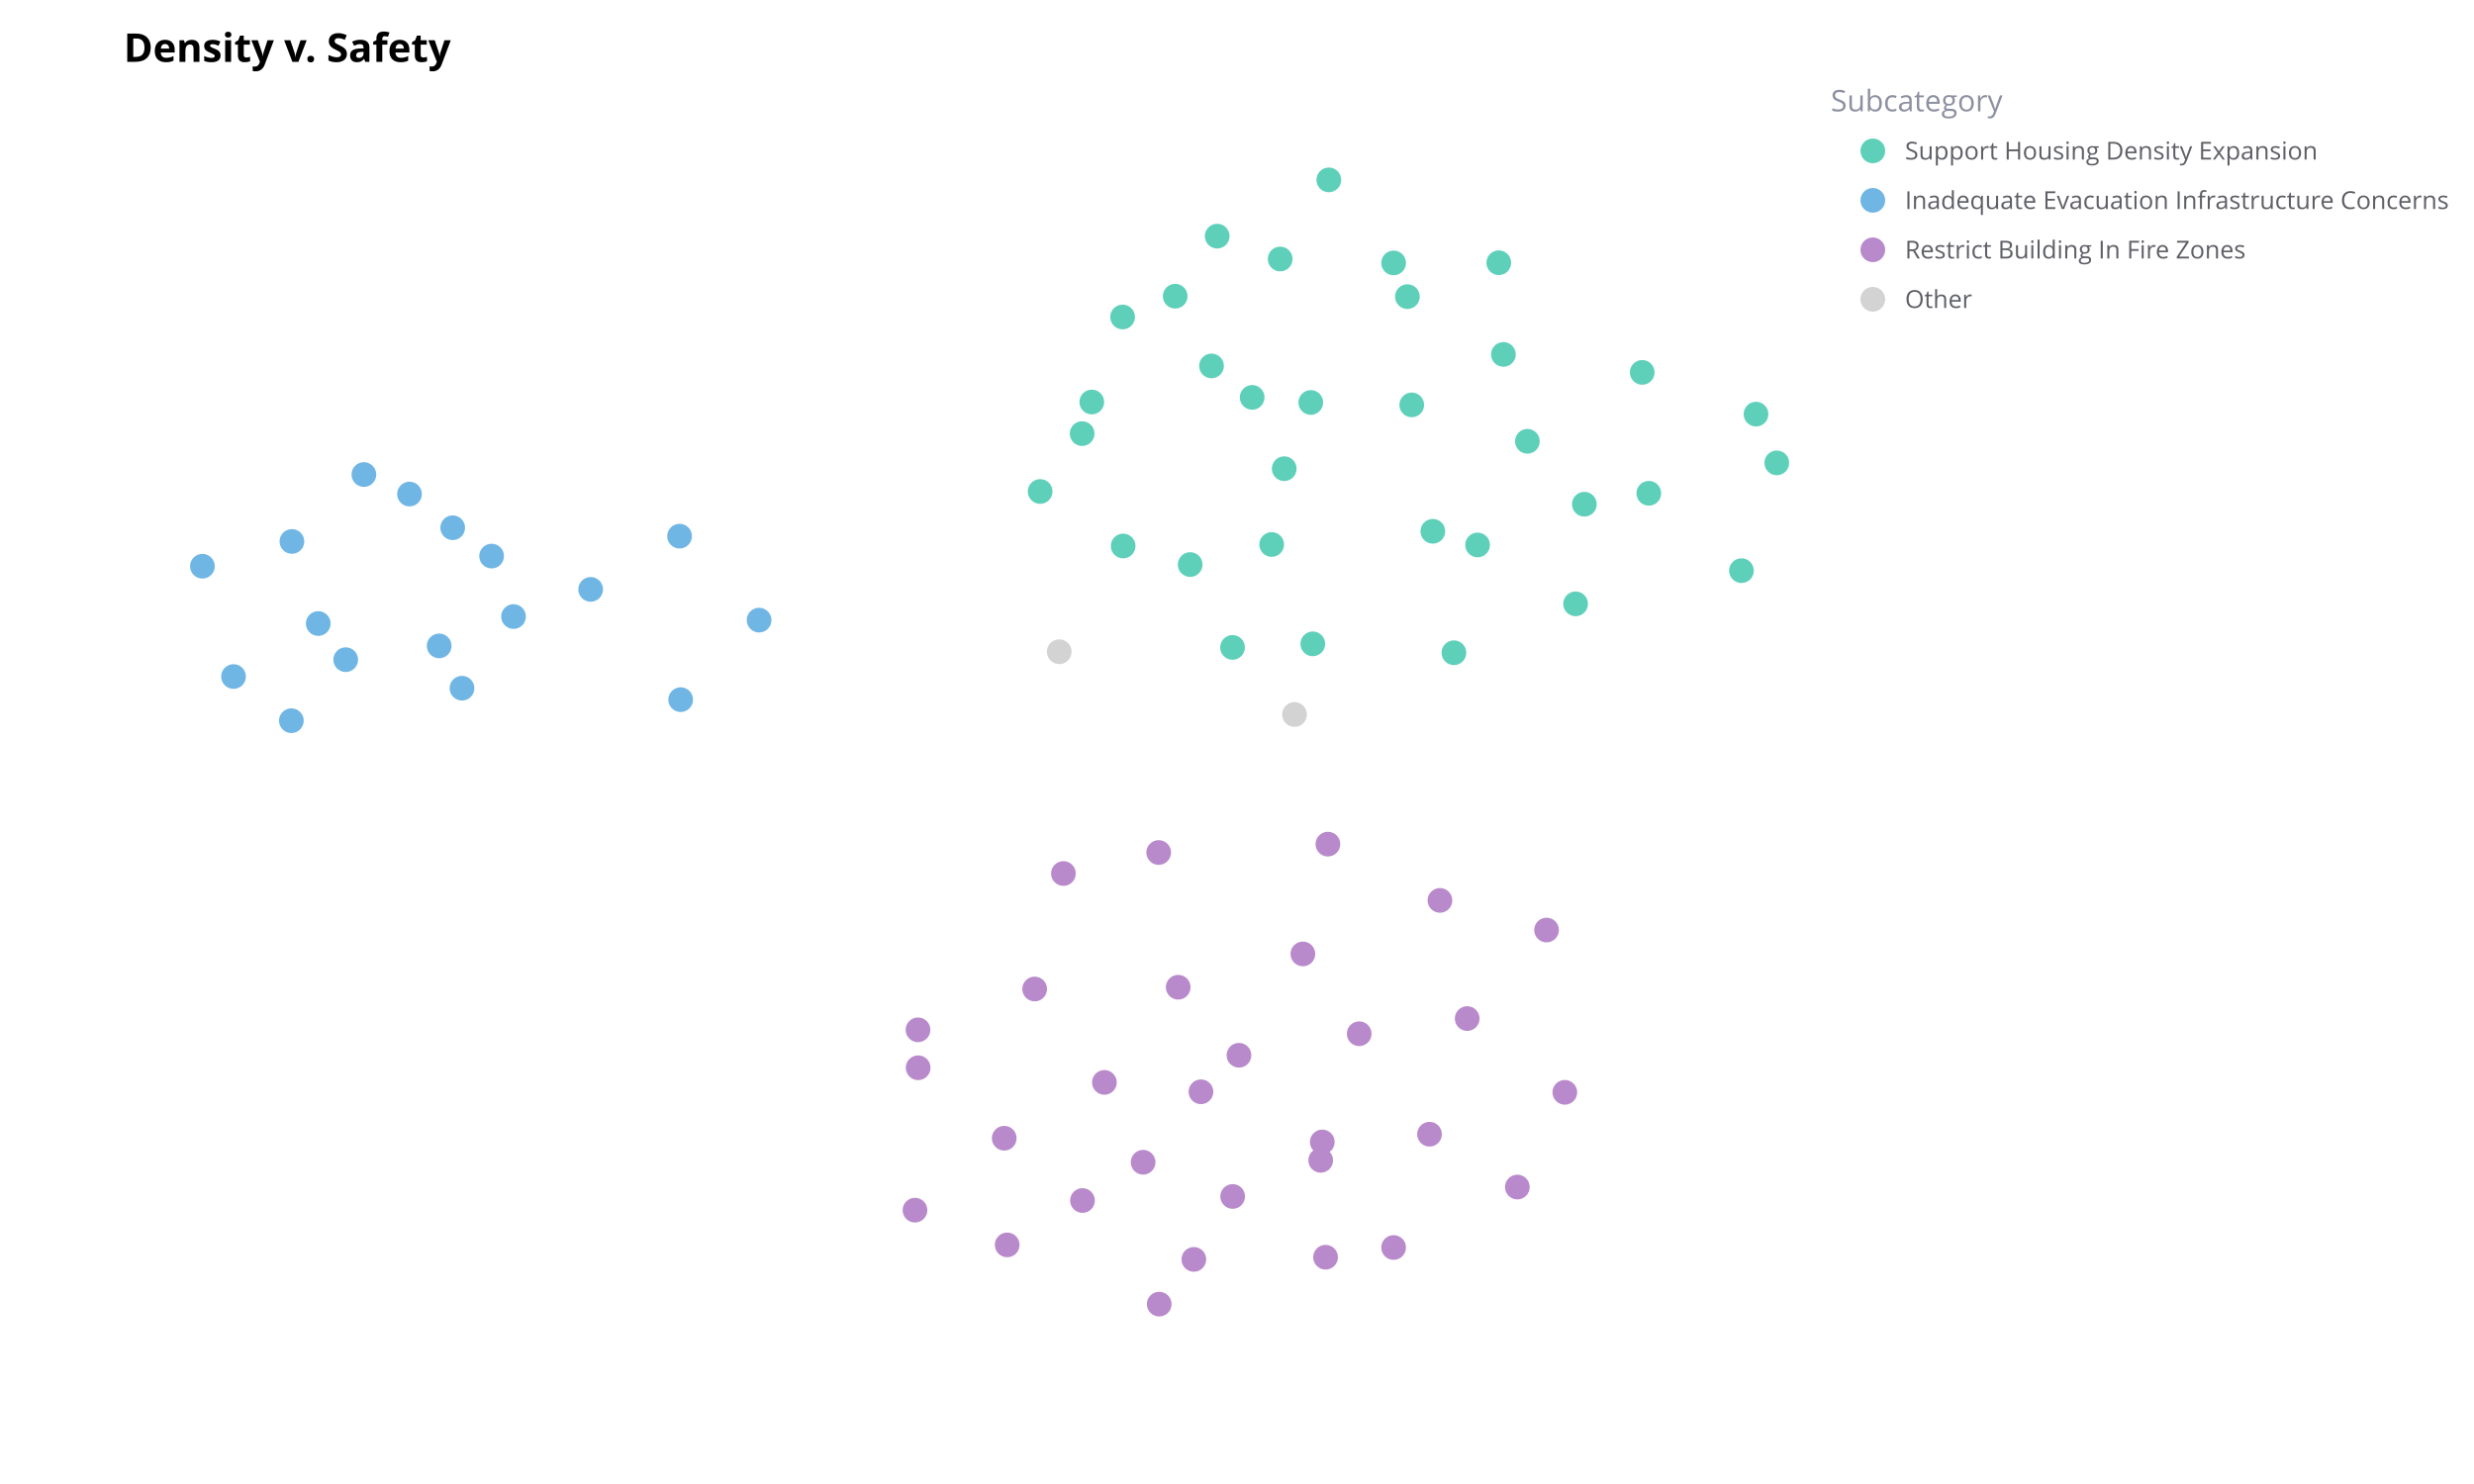
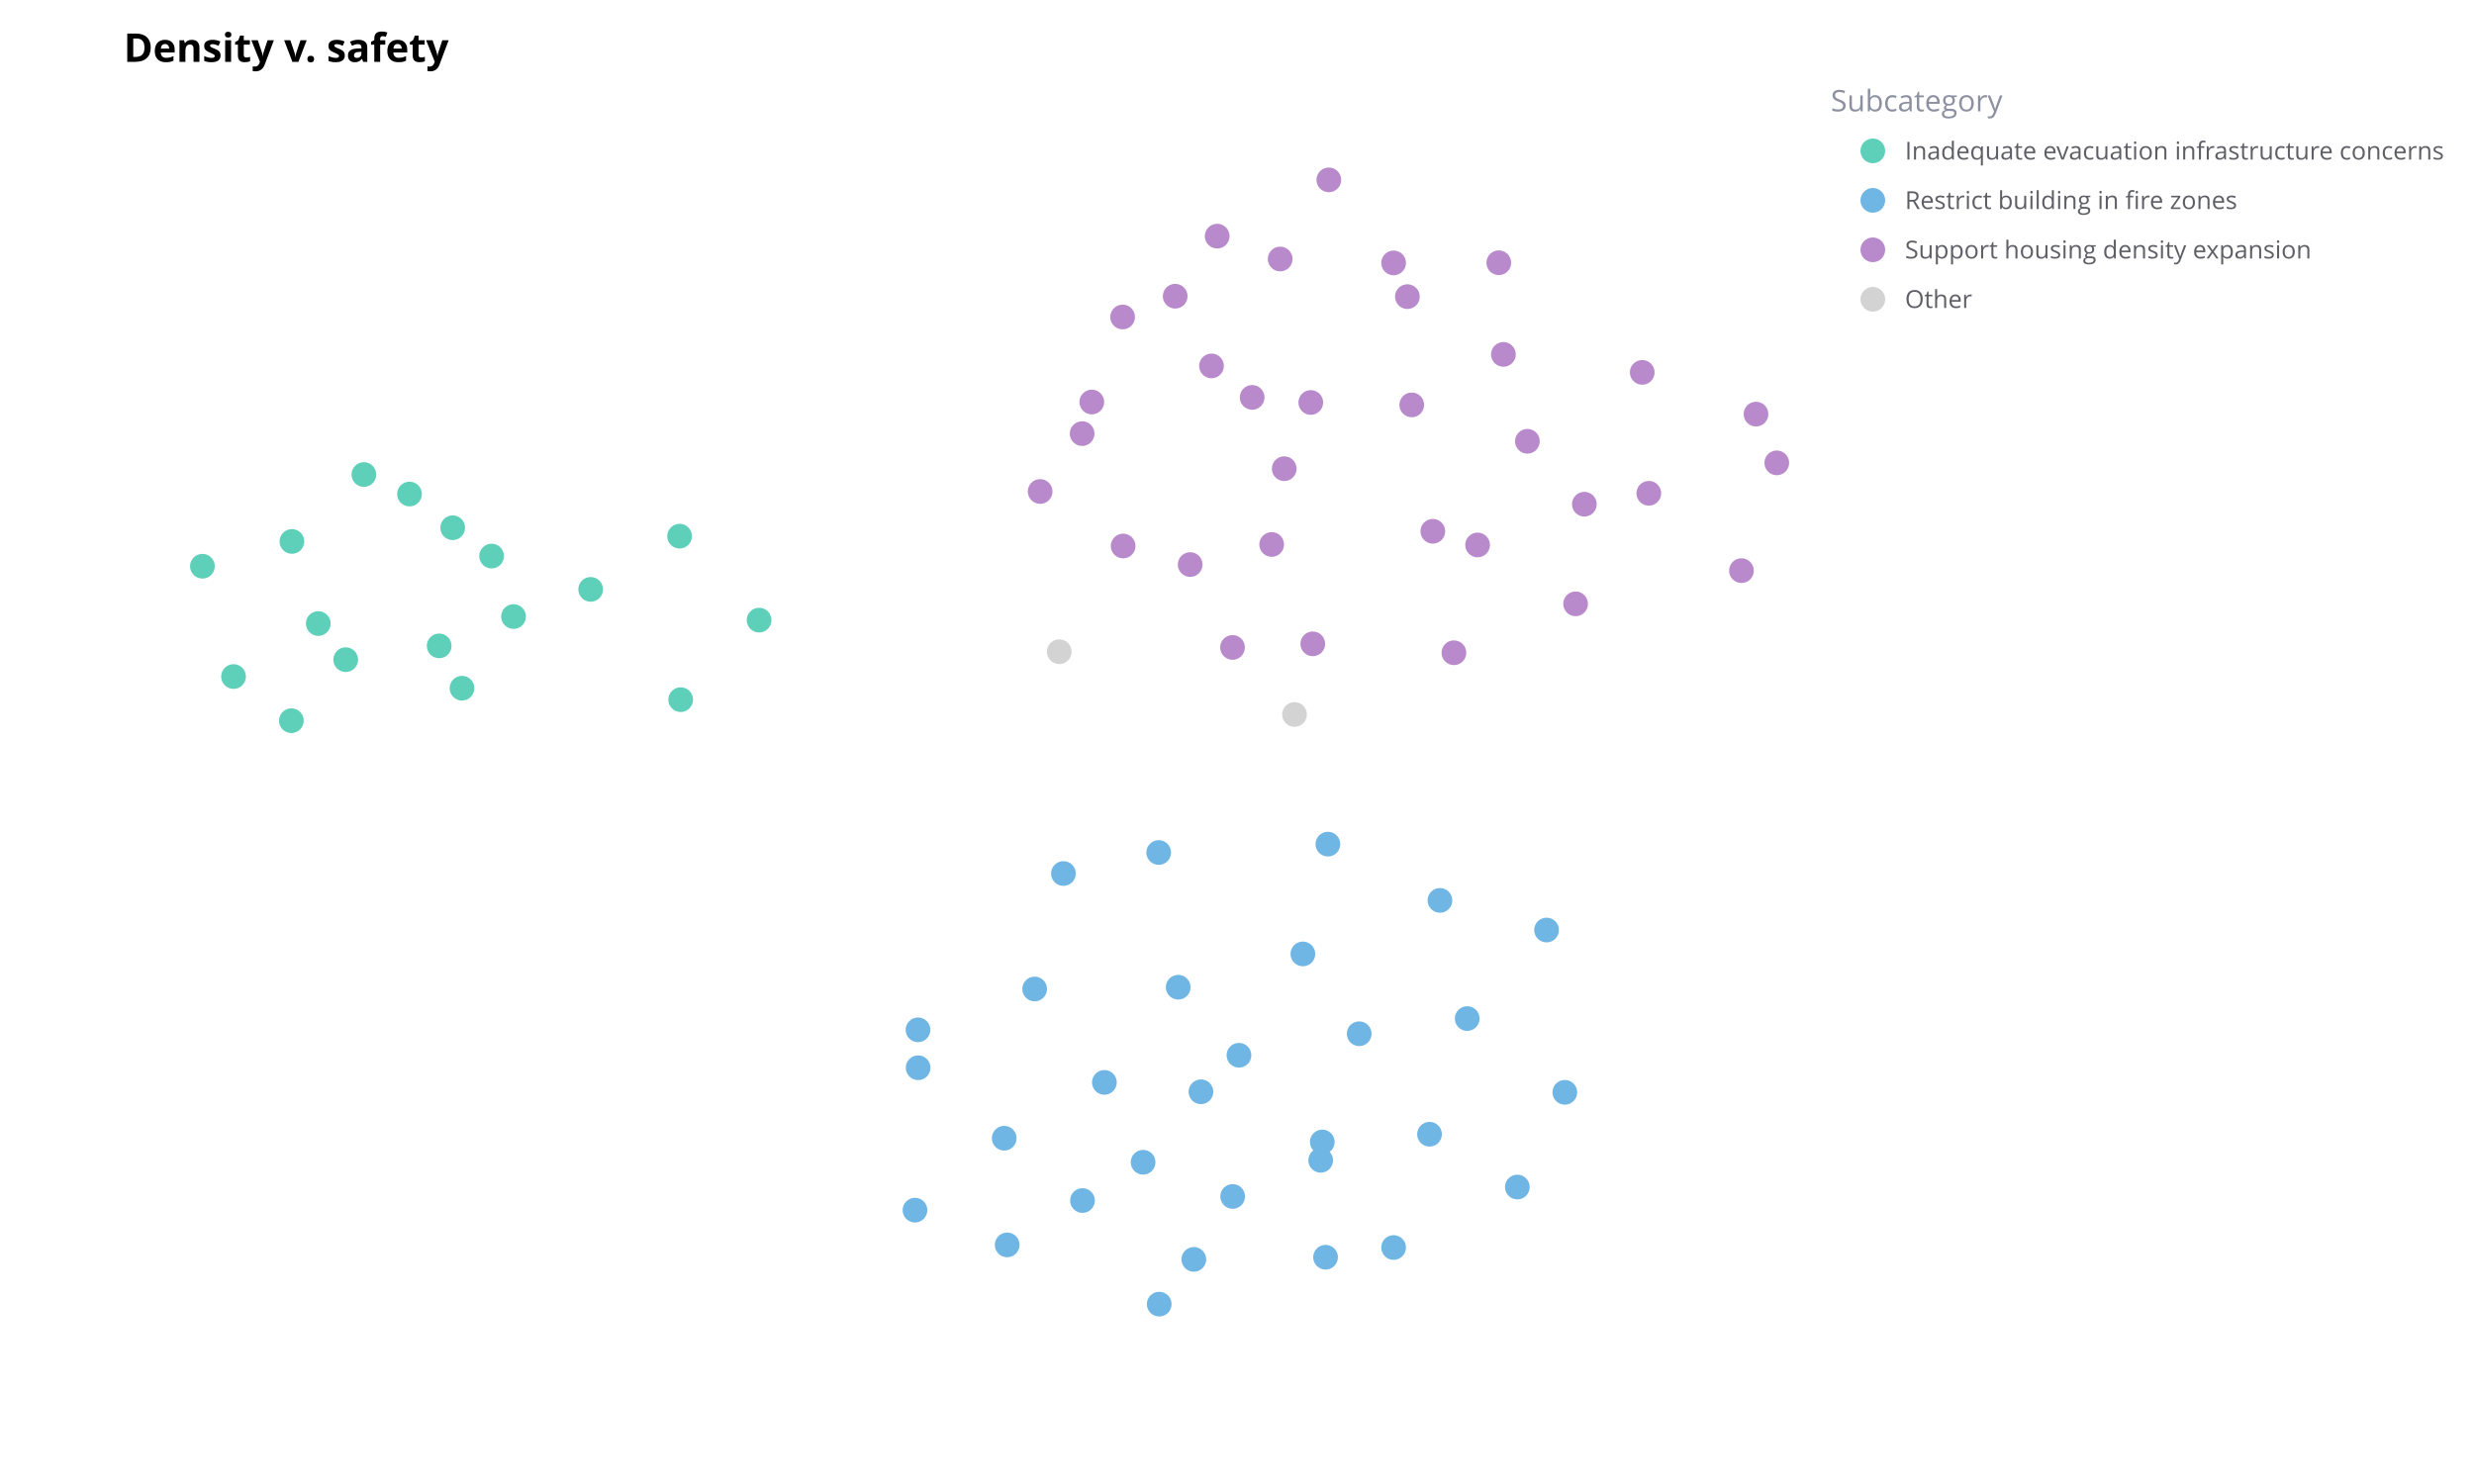
<svg xmlns="http://www.w3.org/2000/svg" width="1000" height="600" viewBox="0 0 1000 600" preserveAspectRatio="xMidYMid meet">
  <rect width="1000" height="600" fill="white" />
-   <text x="50" y="25.0" text-anchor="start" font-family="Open Sans" font-size="16" font-weight="bold">Density v. Safety</text>
-   <circle class="datapoint" data-cid="1721" cx="147.086" cy="191.861" r="5" fill="#70b6e5" fill-opacity="1.0" stroke="none" stroke-width="0.5" style="mix-blend-mode: darken;" />
-   <circle class="datapoint" data-cid="1674" cx="489.697" cy="147.95" r="5" fill="#5ed0b9" fill-opacity="1.0" stroke="none" stroke-width="0.5" style="mix-blend-mode: darken;" />
-   <circle class="datapoint" data-cid="1658" cx="709.784" cy="167.438" r="5" fill="#5ed0b9" fill-opacity="1.0" stroke="none" stroke-width="0.5" style="mix-blend-mode: darken;" />
-   <circle class="datapoint" data-cid="1661" cx="482.553" cy="509.185" r="5" fill="#b98acb" fill-opacity="1.0" stroke="none" stroke-width="0.5" style="mix-blend-mode: darken;" />
-   <circle class="datapoint" data-cid="1657" cx="625.123" cy="376.021" r="5" fill="#b98acb" fill-opacity="1.0" stroke="none" stroke-width="0.5" style="mix-blend-mode: darken;" />
-   <circle class="datapoint" data-cid="1659" cx="529.822" cy="162.726" r="5" fill="#5ed0b9" fill-opacity="1.0" stroke="none" stroke-width="0.5" style="mix-blend-mode: darken;" />
-   <circle class="datapoint" data-cid="1651" cx="535.797" cy="508.311" r="5" fill="#b98acb" fill-opacity="1.0" stroke="none" stroke-width="0.5" style="mix-blend-mode: darken;" />
-   <circle class="datapoint" data-cid="1662" cx="534.472" cy="461.716" r="5" fill="#b98acb" fill-opacity="1.0" stroke="none" stroke-width="0.5" style="mix-blend-mode: darken;" />
-   <circle class="datapoint" data-cid="1656" cx="582.031" cy="364.042" r="5" fill="#b98acb" fill-opacity="1.0" stroke="none" stroke-width="0.5" style="mix-blend-mode: darken;" />
-   <circle class="datapoint" data-cid="1610" cx="186.74" cy="278.249" r="5" fill="#70b6e5" fill-opacity="1.0" stroke="none" stroke-width="0.5" style="mix-blend-mode: darken;" />
-   <circle class="datapoint" data-cid="1619" cx="563.309" cy="106.3" r="5" fill="#5ed0b9" fill-opacity="1.0" stroke="none" stroke-width="0.5" style="mix-blend-mode: darken;" />
-   <circle class="datapoint" data-cid="1590" cx="117.771" cy="291.384" r="5" fill="#70b6e5" fill-opacity="1.0" stroke="none" stroke-width="0.5" style="mix-blend-mode: darken;" />
-   <circle class="datapoint" data-cid="1475" cx="371.059" cy="416.375" r="5" fill="#b98acb" fill-opacity="1.0" stroke="none" stroke-width="0.5" style="mix-blend-mode: darken;" />
-   <circle class="datapoint" data-cid="1403" cx="498.247" cy="483.741" r="5" fill="#b98acb" fill-opacity="1.0" stroke="none" stroke-width="0.5" style="mix-blend-mode: darken;" />
-   <circle class="datapoint" data-cid="1383" cx="462.049" cy="469.911" r="5" fill="#b98acb" fill-opacity="1.0" stroke="none" stroke-width="0.5" style="mix-blend-mode: darken;" />
-   <circle class="datapoint" data-cid="1418" cx="536.741" cy="341.29" r="5" fill="#b98acb" fill-opacity="1.0" stroke="none" stroke-width="0.5" style="mix-blend-mode: darken;" />
-   <circle class="datapoint" data-cid="1353" cx="139.739" cy="266.713" r="5" fill="#70b6e5" fill-opacity="1.0" stroke="none" stroke-width="0.5" style="mix-blend-mode: darken;" />
-   <circle class="datapoint" data-cid="1262" cx="617.379" cy="178.419" r="5" fill="#5ed0b9" fill-opacity="1.0" stroke="none" stroke-width="0.5" style="mix-blend-mode: darken;" />
-   <circle class="datapoint" data-cid="1067" cx="182.983" cy="213.369" r="5" fill="#70b6e5" fill-opacity="1.0" stroke="none" stroke-width="0.5" style="mix-blend-mode: darken;" />
-   <circle class="datapoint" data-cid="297" cx="371.116" cy="431.704" r="5" fill="#b98acb" fill-opacity="1.0" stroke="none" stroke-width="0.5" style="mix-blend-mode: darken;" />
-   <circle class="datapoint" data-cid="952" cx="519.089" cy="189.499" r="5" fill="#5ed0b9" fill-opacity="1.0" stroke="none" stroke-width="0.5" style="mix-blend-mode: darken;" />
-   <circle class="datapoint" data-cid="1166" cx="587.68" cy="263.913" r="5" fill="#5ed0b9" fill-opacity="1.0" stroke="none" stroke-width="0.5" style="mix-blend-mode: darken;" />
-   <circle class="datapoint" data-cid="1154" cx="437.404" cy="175.314" r="5" fill="#5ed0b9" fill-opacity="1.0" stroke="none" stroke-width="0.5" style="mix-blend-mode: darken;" />
-   <circle class="datapoint" data-cid="418" cx="117.991" cy="218.912" r="5" fill="#70b6e5" fill-opacity="1.0" stroke="none" stroke-width="0.5" style="mix-blend-mode: darken;" />
-   <circle class="datapoint" data-cid="834" cx="453.766" cy="128.163" r="5" fill="#5ed0b9" fill-opacity="1.0" stroke="none" stroke-width="0.5" style="mix-blend-mode: darken;" />
-   <circle class="datapoint" data-cid="1212" cx="420.429" cy="198.713" r="5" fill="#5ed0b9" fill-opacity="1.0" stroke="none" stroke-width="0.5" style="mix-blend-mode: darken;" />
-   <circle class="datapoint" data-cid="1194" cx="500.791" cy="426.655" r="5" fill="#b98acb" fill-opacity="1.0" stroke="none" stroke-width="0.5" style="mix-blend-mode: darken;" />
-   <circle class="datapoint" data-cid="919" cx="475.017" cy="119.761" r="5" fill="#5ed0b9" fill-opacity="1.0" stroke="none" stroke-width="0.5" style="mix-blend-mode: darken;" />
-   <circle class="datapoint" data-cid="546" cx="441.308" cy="162.539" r="5" fill="#5ed0b9" fill-opacity="1.0" stroke="none" stroke-width="0.5" style="mix-blend-mode: darken;" />
-   <circle class="datapoint" data-cid="272" cx="703.903" cy="230.72" r="5" fill="#5ed0b9" fill-opacity="1.0" stroke="none" stroke-width="0.5" style="mix-blend-mode: darken;" />
-   <circle class="datapoint" data-cid="714" cx="579.157" cy="214.801" r="5" fill="#5ed0b9" fill-opacity="1.0" stroke="none" stroke-width="0.5" style="mix-blend-mode: darken;" />
-   <circle class="datapoint" data-cid="932" cx="640.403" cy="203.86" r="5" fill="#5ed0b9" fill-opacity="1.0" stroke="none" stroke-width="0.5" style="mix-blend-mode: darken;" />
-   <circle class="datapoint" data-cid="328" cx="128.641" cy="252.103" r="5" fill="#70b6e5" fill-opacity="1.0" stroke="none" stroke-width="0.5" style="mix-blend-mode: darken;" />
-   <circle class="datapoint" data-cid="598" cx="506.129" cy="160.667" r="5" fill="#5ed0b9" fill-opacity="1.0" stroke="none" stroke-width="0.5" style="mix-blend-mode: darken;" />
-   <circle class="datapoint" data-cid="914" cx="275.135" cy="282.876" r="5" fill="#70b6e5" fill-opacity="1.0" stroke="none" stroke-width="0.5" style="mix-blend-mode: darken;" />
-   <circle class="datapoint" data-cid="1093" cx="514.015" cy="220.14" r="5" fill="#5ed0b9" fill-opacity="1.0" stroke="none" stroke-width="0.5" style="mix-blend-mode: darken;" />
-   <circle class="datapoint" data-cid="870" cx="530.631" cy="260.314" r="5" fill="#5ed0b9" fill-opacity="1.0" stroke="none" stroke-width="0.5" style="mix-blend-mode: darken;" />
-   <circle class="datapoint" data-cid="1218" cx="533.829" cy="469.131" r="5" fill="#b98acb" fill-opacity="1.0" stroke="none" stroke-width="0.5" style="mix-blend-mode: darken;" />
-   <circle class="datapoint" data-cid="1010" cx="526.628" cy="385.685" r="5" fill="#b98acb" fill-opacity="1.0" stroke="none" stroke-width="0.5" style="mix-blend-mode: darken;" />
-   <circle class="datapoint" data-cid="398" cx="207.573" cy="249.278" r="5" fill="#70b6e5" fill-opacity="1.0" stroke="none" stroke-width="0.5" style="mix-blend-mode: darken;" />
-   <circle class="datapoint" data-cid="407" cx="593.05" cy="411.818" r="5" fill="#b98acb" fill-opacity="1.0" stroke="none" stroke-width="0.5" style="mix-blend-mode: darken;" />
-   <circle class="datapoint" data-cid="1083" cx="563.304" cy="504.385" r="5" fill="#b98acb" fill-opacity="1.0" stroke="none" stroke-width="0.5" style="mix-blend-mode: darken;" />
-   <circle class="datapoint" data-cid="1224" cx="632.51" cy="441.639" r="5" fill="#b98acb" fill-opacity="1.0" stroke="none" stroke-width="0.5" style="mix-blend-mode: darken;" />
-   <circle class="datapoint" data-cid="924" cx="666.457" cy="199.443" r="5" fill="#5ed0b9" fill-opacity="1.0" stroke="none" stroke-width="0.5" style="mix-blend-mode: darken;" />
-   <circle class="datapoint" data-cid="1201" cx="607.681" cy="143.289" r="5" fill="#5ed0b9" fill-opacity="1.0" stroke="none" stroke-width="0.5" style="mix-blend-mode: darken;" />
-   <circle class="datapoint" data-cid="261" cx="453.978" cy="220.755" r="5" fill="#5ed0b9" fill-opacity="1.0" stroke="none" stroke-width="0.5" style="mix-blend-mode: darken;" />
-   <circle class="datapoint" data-cid="1031" cx="468.559" cy="527.273" r="5" fill="#b98acb" fill-opacity="1.0" stroke="none" stroke-width="0.5" style="mix-blend-mode: darken;" />
-   <circle class="datapoint" data-cid="1187" cx="274.691" cy="216.779" r="5" fill="#70b6e5" fill-opacity="1.0" stroke="none" stroke-width="0.5" style="mix-blend-mode: darken;" />
-   <circle class="datapoint" data-cid="664" cx="81.818" cy="228.935" r="5" fill="#70b6e5" fill-opacity="1.0" stroke="none" stroke-width="0.5" style="mix-blend-mode: darken;" />
-   <circle class="datapoint" data-cid="1167" cx="636.863" cy="244.143" r="5" fill="#5ed0b9" fill-opacity="1.0" stroke="none" stroke-width="0.5" style="mix-blend-mode: darken;" />
-   <circle class="datapoint" data-cid="897" cx="537.113" cy="72.727" r="5" fill="#5ed0b9" fill-opacity="1.0" stroke="none" stroke-width="0.5" style="mix-blend-mode: darken;" />
-   <circle class="datapoint" data-cid="692" cx="481.07" cy="228.259" r="5" fill="#5ed0b9" fill-opacity="1.0" stroke="none" stroke-width="0.5" style="mix-blend-mode: darken;" />
-   <circle class="datapoint" data-cid="758" cx="485.432" cy="441.419" r="5" fill="#b98acb" fill-opacity="1.0" stroke="none" stroke-width="0.5" style="mix-blend-mode: darken;" />
-   <circle class="datapoint" data-cid="1011" cx="597.248" cy="220.332" r="5" fill="#5ed0b9" fill-opacity="1.0" stroke="none" stroke-width="0.5" style="mix-blend-mode: darken;" />
-   <circle class="datapoint" data-cid="1086" cx="418.213" cy="399.863" r="5" fill="#b98acb" fill-opacity="1.0" stroke="none" stroke-width="0.5" style="mix-blend-mode: darken;" />
-   <circle class="datapoint" data-cid="506" cx="605.816" cy="106.225" r="5" fill="#5ed0b9" fill-opacity="1.0" stroke="none" stroke-width="0.5" style="mix-blend-mode: darken;" />
-   <circle class="datapoint" data-cid="412" cx="498.193" cy="261.763" r="5" fill="#5ed0b9" fill-opacity="1.0" stroke="none" stroke-width="0.5" style="mix-blend-mode: darken;" />
+   <text x="50" y="25.0" text-anchor="start" font-family="Open Sans" font-size="16" font-weight="bold">Density v. safety</text>
+   <circle class="datapoint" data-cid="1721" cx="147.086" cy="191.861" r="5" fill="#5ed0b9" fill-opacity="1.0" stroke="none" stroke-width="0.5" style="mix-blend-mode: darken;" />
+   <circle class="datapoint" data-cid="1674" cx="489.697" cy="147.95" r="5" fill="#b98acb" fill-opacity="1.0" stroke="none" stroke-width="0.5" style="mix-blend-mode: darken;" />
+   <circle class="datapoint" data-cid="1658" cx="709.784" cy="167.438" r="5" fill="#b98acb" fill-opacity="1.0" stroke="none" stroke-width="0.5" style="mix-blend-mode: darken;" />
+   <circle class="datapoint" data-cid="1661" cx="482.553" cy="509.185" r="5" fill="#70b6e5" fill-opacity="1.0" stroke="none" stroke-width="0.5" style="mix-blend-mode: darken;" />
+   <circle class="datapoint" data-cid="1657" cx="625.123" cy="376.021" r="5" fill="#70b6e5" fill-opacity="1.0" stroke="none" stroke-width="0.5" style="mix-blend-mode: darken;" />
+   <circle class="datapoint" data-cid="1659" cx="529.822" cy="162.726" r="5" fill="#b98acb" fill-opacity="1.0" stroke="none" stroke-width="0.5" style="mix-blend-mode: darken;" />
+   <circle class="datapoint" data-cid="1651" cx="535.797" cy="508.311" r="5" fill="#70b6e5" fill-opacity="1.0" stroke="none" stroke-width="0.5" style="mix-blend-mode: darken;" />
+   <circle class="datapoint" data-cid="1662" cx="534.472" cy="461.716" r="5" fill="#70b6e5" fill-opacity="1.0" stroke="none" stroke-width="0.5" style="mix-blend-mode: darken;" />
+   <circle class="datapoint" data-cid="1656" cx="582.031" cy="364.042" r="5" fill="#70b6e5" fill-opacity="1.0" stroke="none" stroke-width="0.5" style="mix-blend-mode: darken;" />
+   <circle class="datapoint" data-cid="1610" cx="186.74" cy="278.249" r="5" fill="#5ed0b9" fill-opacity="1.0" stroke="none" stroke-width="0.5" style="mix-blend-mode: darken;" />
+   <circle class="datapoint" data-cid="1619" cx="563.309" cy="106.3" r="5" fill="#b98acb" fill-opacity="1.0" stroke="none" stroke-width="0.5" style="mix-blend-mode: darken;" />
+   <circle class="datapoint" data-cid="1590" cx="117.771" cy="291.384" r="5" fill="#5ed0b9" fill-opacity="1.0" stroke="none" stroke-width="0.5" style="mix-blend-mode: darken;" />
+   <circle class="datapoint" data-cid="1475" cx="371.059" cy="416.375" r="5" fill="#70b6e5" fill-opacity="1.0" stroke="none" stroke-width="0.5" style="mix-blend-mode: darken;" />
+   <circle class="datapoint" data-cid="1403" cx="498.247" cy="483.741" r="5" fill="#70b6e5" fill-opacity="1.0" stroke="none" stroke-width="0.5" style="mix-blend-mode: darken;" />
+   <circle class="datapoint" data-cid="1383" cx="462.049" cy="469.911" r="5" fill="#70b6e5" fill-opacity="1.0" stroke="none" stroke-width="0.5" style="mix-blend-mode: darken;" />
+   <circle class="datapoint" data-cid="1418" cx="536.741" cy="341.29" r="5" fill="#70b6e5" fill-opacity="1.0" stroke="none" stroke-width="0.5" style="mix-blend-mode: darken;" />
+   <circle class="datapoint" data-cid="1353" cx="139.739" cy="266.713" r="5" fill="#5ed0b9" fill-opacity="1.0" stroke="none" stroke-width="0.5" style="mix-blend-mode: darken;" />
+   <circle class="datapoint" data-cid="1262" cx="617.379" cy="178.419" r="5" fill="#b98acb" fill-opacity="1.0" stroke="none" stroke-width="0.5" style="mix-blend-mode: darken;" />
+   <circle class="datapoint" data-cid="1067" cx="182.983" cy="213.369" r="5" fill="#5ed0b9" fill-opacity="1.0" stroke="none" stroke-width="0.5" style="mix-blend-mode: darken;" />
+   <circle class="datapoint" data-cid="297" cx="371.116" cy="431.704" r="5" fill="#70b6e5" fill-opacity="1.0" stroke="none" stroke-width="0.5" style="mix-blend-mode: darken;" />
+   <circle class="datapoint" data-cid="952" cx="519.089" cy="189.499" r="5" fill="#b98acb" fill-opacity="1.0" stroke="none" stroke-width="0.5" style="mix-blend-mode: darken;" />
+   <circle class="datapoint" data-cid="1166" cx="587.68" cy="263.913" r="5" fill="#b98acb" fill-opacity="1.0" stroke="none" stroke-width="0.5" style="mix-blend-mode: darken;" />
+   <circle class="datapoint" data-cid="1154" cx="437.404" cy="175.314" r="5" fill="#b98acb" fill-opacity="1.0" stroke="none" stroke-width="0.5" style="mix-blend-mode: darken;" />
+   <circle class="datapoint" data-cid="418" cx="117.991" cy="218.912" r="5" fill="#5ed0b9" fill-opacity="1.0" stroke="none" stroke-width="0.5" style="mix-blend-mode: darken;" />
+   <circle class="datapoint" data-cid="834" cx="453.766" cy="128.163" r="5" fill="#b98acb" fill-opacity="1.0" stroke="none" stroke-width="0.5" style="mix-blend-mode: darken;" />
+   <circle class="datapoint" data-cid="1212" cx="420.429" cy="198.713" r="5" fill="#b98acb" fill-opacity="1.0" stroke="none" stroke-width="0.5" style="mix-blend-mode: darken;" />
+   <circle class="datapoint" data-cid="1194" cx="500.791" cy="426.655" r="5" fill="#70b6e5" fill-opacity="1.0" stroke="none" stroke-width="0.5" style="mix-blend-mode: darken;" />
+   <circle class="datapoint" data-cid="919" cx="475.017" cy="119.761" r="5" fill="#b98acb" fill-opacity="1.0" stroke="none" stroke-width="0.5" style="mix-blend-mode: darken;" />
+   <circle class="datapoint" data-cid="546" cx="441.308" cy="162.539" r="5" fill="#b98acb" fill-opacity="1.0" stroke="none" stroke-width="0.5" style="mix-blend-mode: darken;" />
+   <circle class="datapoint" data-cid="272" cx="703.903" cy="230.72" r="5" fill="#b98acb" fill-opacity="1.0" stroke="none" stroke-width="0.5" style="mix-blend-mode: darken;" />
+   <circle class="datapoint" data-cid="714" cx="579.157" cy="214.801" r="5" fill="#b98acb" fill-opacity="1.0" stroke="none" stroke-width="0.5" style="mix-blend-mode: darken;" />
+   <circle class="datapoint" data-cid="932" cx="640.403" cy="203.86" r="5" fill="#b98acb" fill-opacity="1.0" stroke="none" stroke-width="0.5" style="mix-blend-mode: darken;" />
+   <circle class="datapoint" data-cid="328" cx="128.641" cy="252.103" r="5" fill="#5ed0b9" fill-opacity="1.0" stroke="none" stroke-width="0.5" style="mix-blend-mode: darken;" />
+   <circle class="datapoint" data-cid="598" cx="506.129" cy="160.667" r="5" fill="#b98acb" fill-opacity="1.0" stroke="none" stroke-width="0.5" style="mix-blend-mode: darken;" />
+   <circle class="datapoint" data-cid="914" cx="275.135" cy="282.876" r="5" fill="#5ed0b9" fill-opacity="1.0" stroke="none" stroke-width="0.5" style="mix-blend-mode: darken;" />
+   <circle class="datapoint" data-cid="1093" cx="514.015" cy="220.14" r="5" fill="#b98acb" fill-opacity="1.0" stroke="none" stroke-width="0.5" style="mix-blend-mode: darken;" />
+   <circle class="datapoint" data-cid="870" cx="530.631" cy="260.314" r="5" fill="#b98acb" fill-opacity="1.0" stroke="none" stroke-width="0.5" style="mix-blend-mode: darken;" />
+   <circle class="datapoint" data-cid="1218" cx="533.829" cy="469.131" r="5" fill="#70b6e5" fill-opacity="1.0" stroke="none" stroke-width="0.5" style="mix-blend-mode: darken;" />
+   <circle class="datapoint" data-cid="1010" cx="526.628" cy="385.685" r="5" fill="#70b6e5" fill-opacity="1.0" stroke="none" stroke-width="0.5" style="mix-blend-mode: darken;" />
+   <circle class="datapoint" data-cid="398" cx="207.573" cy="249.278" r="5" fill="#5ed0b9" fill-opacity="1.0" stroke="none" stroke-width="0.5" style="mix-blend-mode: darken;" />
+   <circle class="datapoint" data-cid="407" cx="593.05" cy="411.818" r="5" fill="#70b6e5" fill-opacity="1.0" stroke="none" stroke-width="0.5" style="mix-blend-mode: darken;" />
+   <circle class="datapoint" data-cid="1083" cx="563.304" cy="504.385" r="5" fill="#70b6e5" fill-opacity="1.0" stroke="none" stroke-width="0.5" style="mix-blend-mode: darken;" />
+   <circle class="datapoint" data-cid="1224" cx="632.51" cy="441.639" r="5" fill="#70b6e5" fill-opacity="1.0" stroke="none" stroke-width="0.5" style="mix-blend-mode: darken;" />
+   <circle class="datapoint" data-cid="924" cx="666.457" cy="199.443" r="5" fill="#b98acb" fill-opacity="1.0" stroke="none" stroke-width="0.5" style="mix-blend-mode: darken;" />
+   <circle class="datapoint" data-cid="1201" cx="607.681" cy="143.289" r="5" fill="#b98acb" fill-opacity="1.0" stroke="none" stroke-width="0.5" style="mix-blend-mode: darken;" />
+   <circle class="datapoint" data-cid="261" cx="453.978" cy="220.755" r="5" fill="#b98acb" fill-opacity="1.0" stroke="none" stroke-width="0.5" style="mix-blend-mode: darken;" />
+   <circle class="datapoint" data-cid="1031" cx="468.559" cy="527.273" r="5" fill="#70b6e5" fill-opacity="1.0" stroke="none" stroke-width="0.5" style="mix-blend-mode: darken;" />
+   <circle class="datapoint" data-cid="1187" cx="274.691" cy="216.779" r="5" fill="#5ed0b9" fill-opacity="1.0" stroke="none" stroke-width="0.5" style="mix-blend-mode: darken;" />
+   <circle class="datapoint" data-cid="664" cx="81.818" cy="228.935" r="5" fill="#5ed0b9" fill-opacity="1.0" stroke="none" stroke-width="0.5" style="mix-blend-mode: darken;" />
+   <circle class="datapoint" data-cid="1167" cx="636.863" cy="244.143" r="5" fill="#b98acb" fill-opacity="1.0" stroke="none" stroke-width="0.5" style="mix-blend-mode: darken;" />
+   <circle class="datapoint" data-cid="897" cx="537.113" cy="72.727" r="5" fill="#b98acb" fill-opacity="1.0" stroke="none" stroke-width="0.5" style="mix-blend-mode: darken;" />
+   <circle class="datapoint" data-cid="692" cx="481.07" cy="228.259" r="5" fill="#b98acb" fill-opacity="1.0" stroke="none" stroke-width="0.5" style="mix-blend-mode: darken;" />
+   <circle class="datapoint" data-cid="758" cx="485.432" cy="441.419" r="5" fill="#70b6e5" fill-opacity="1.0" stroke="none" stroke-width="0.5" style="mix-blend-mode: darken;" />
+   <circle class="datapoint" data-cid="1011" cx="597.248" cy="220.332" r="5" fill="#b98acb" fill-opacity="1.0" stroke="none" stroke-width="0.5" style="mix-blend-mode: darken;" />
+   <circle class="datapoint" data-cid="1086" cx="418.213" cy="399.863" r="5" fill="#70b6e5" fill-opacity="1.0" stroke="none" stroke-width="0.5" style="mix-blend-mode: darken;" />
+   <circle class="datapoint" data-cid="506" cx="605.816" cy="106.225" r="5" fill="#b98acb" fill-opacity="1.0" stroke="none" stroke-width="0.5" style="mix-blend-mode: darken;" />
+   <circle class="datapoint" data-cid="412" cx="498.193" cy="261.763" r="5" fill="#b98acb" fill-opacity="1.0" stroke="none" stroke-width="0.5" style="mix-blend-mode: darken;" />
  <circle class="datapoint" data-cid="1012" cx="523.247" cy="288.877" r="5" fill="lightgray" fill-opacity="1.0" stroke="none" stroke-width="0.5" style="mix-blend-mode: darken;" />
-   <circle class="datapoint" data-cid="1043" cx="468.349" cy="344.678" r="5" fill="#b98acb" fill-opacity="1.0" stroke="none" stroke-width="0.5" style="mix-blend-mode: darken;" />
-   <circle class="datapoint" data-cid="877" cx="568.876" cy="119.932" r="5" fill="#5ed0b9" fill-opacity="1.0" stroke="none" stroke-width="0.5" style="mix-blend-mode: darken;" />
-   <circle class="datapoint" data-cid="268" cx="407.108" cy="503.327" r="5" fill="#b98acb" fill-opacity="1.0" stroke="none" stroke-width="0.5" style="mix-blend-mode: darken;" />
-   <circle class="datapoint" data-cid="313" cx="238.751" cy="238.292" r="5" fill="#70b6e5" fill-opacity="1.0" stroke="none" stroke-width="0.5" style="mix-blend-mode: darken;" />
-   <circle class="datapoint" data-cid="269" cx="718.182" cy="187.143" r="5" fill="#5ed0b9" fill-opacity="1.0" stroke="none" stroke-width="0.5" style="mix-blend-mode: darken;" />
-   <circle class="datapoint" data-cid="567" cx="570.635" cy="163.7" r="5" fill="#5ed0b9" fill-opacity="1.0" stroke="none" stroke-width="0.5" style="mix-blend-mode: darken;" />
-   <circle class="datapoint" data-cid="1223" cx="549.394" cy="417.958" r="5" fill="#b98acb" fill-opacity="1.0" stroke="none" stroke-width="0.5" style="mix-blend-mode: darken;" />
-   <circle class="datapoint" data-cid="988" cx="429.838" cy="353.175" r="5" fill="#b98acb" fill-opacity="1.0" stroke="none" stroke-width="0.5" style="mix-blend-mode: darken;" />
-   <circle class="datapoint" data-cid="920" cx="446.398" cy="437.625" r="5" fill="#b98acb" fill-opacity="1.0" stroke="none" stroke-width="0.5" style="mix-blend-mode: darken;" />
-   <circle class="datapoint" data-cid="964" cx="613.314" cy="479.939" r="5" fill="#b98acb" fill-opacity="1.0" stroke="none" stroke-width="0.5" style="mix-blend-mode: darken;" />
-   <circle class="datapoint" data-cid="826" cx="306.827" cy="250.725" r="5" fill="#70b6e5" fill-opacity="1.0" stroke="none" stroke-width="0.5" style="mix-blend-mode: darken;" />
-   <circle class="datapoint" data-cid="663" cx="577.816" cy="458.577" r="5" fill="#b98acb" fill-opacity="1.0" stroke="none" stroke-width="0.5" style="mix-blend-mode: darken;" />
-   <circle class="datapoint" data-cid="1168" cx="491.993" cy="95.477" r="5" fill="#5ed0b9" fill-opacity="1.0" stroke="none" stroke-width="0.5" style="mix-blend-mode: darken;" />
-   <circle class="datapoint" data-cid="1082" cx="437.544" cy="485.388" r="5" fill="#b98acb" fill-opacity="1.0" stroke="none" stroke-width="0.5" style="mix-blend-mode: darken;" />
-   <circle class="datapoint" data-cid="404" cx="476.234" cy="399.152" r="5" fill="#b98acb" fill-opacity="1.0" stroke="none" stroke-width="0.5" style="mix-blend-mode: darken;" />
-   <circle class="datapoint" data-cid="740" cx="405.91" cy="460.199" r="5" fill="#b98acb" fill-opacity="1.0" stroke="none" stroke-width="0.5" style="mix-blend-mode: darken;" />
-   <circle class="datapoint" data-cid="1230" cx="517.455" cy="104.718" r="5" fill="#5ed0b9" fill-opacity="1.0" stroke="none" stroke-width="0.5" style="mix-blend-mode: darken;" />
-   <circle class="datapoint" data-cid="521" cx="94.394" cy="273.531" r="5" fill="#70b6e5" fill-opacity="1.0" stroke="none" stroke-width="0.5" style="mix-blend-mode: darken;" />
-   <circle class="datapoint" data-cid="1244" cx="369.84" cy="489.28" r="5" fill="#b98acb" fill-opacity="1.0" stroke="none" stroke-width="0.5" style="mix-blend-mode: darken;" />
-   <circle class="datapoint" data-cid="1243" cx="177.514" cy="261.142" r="5" fill="#70b6e5" fill-opacity="1.0" stroke="none" stroke-width="0.5" style="mix-blend-mode: darken;" />
+   <circle class="datapoint" data-cid="1043" cx="468.349" cy="344.678" r="5" fill="#70b6e5" fill-opacity="1.0" stroke="none" stroke-width="0.5" style="mix-blend-mode: darken;" />
+   <circle class="datapoint" data-cid="877" cx="568.876" cy="119.932" r="5" fill="#b98acb" fill-opacity="1.0" stroke="none" stroke-width="0.5" style="mix-blend-mode: darken;" />
+   <circle class="datapoint" data-cid="268" cx="407.108" cy="503.327" r="5" fill="#70b6e5" fill-opacity="1.0" stroke="none" stroke-width="0.5" style="mix-blend-mode: darken;" />
+   <circle class="datapoint" data-cid="313" cx="238.751" cy="238.292" r="5" fill="#5ed0b9" fill-opacity="1.0" stroke="none" stroke-width="0.5" style="mix-blend-mode: darken;" />
+   <circle class="datapoint" data-cid="269" cx="718.182" cy="187.143" r="5" fill="#b98acb" fill-opacity="1.0" stroke="none" stroke-width="0.5" style="mix-blend-mode: darken;" />
+   <circle class="datapoint" data-cid="567" cx="570.635" cy="163.7" r="5" fill="#b98acb" fill-opacity="1.0" stroke="none" stroke-width="0.5" style="mix-blend-mode: darken;" />
+   <circle class="datapoint" data-cid="1223" cx="549.394" cy="417.958" r="5" fill="#70b6e5" fill-opacity="1.0" stroke="none" stroke-width="0.5" style="mix-blend-mode: darken;" />
+   <circle class="datapoint" data-cid="988" cx="429.838" cy="353.175" r="5" fill="#70b6e5" fill-opacity="1.0" stroke="none" stroke-width="0.5" style="mix-blend-mode: darken;" />
+   <circle class="datapoint" data-cid="920" cx="446.398" cy="437.625" r="5" fill="#70b6e5" fill-opacity="1.0" stroke="none" stroke-width="0.5" style="mix-blend-mode: darken;" />
+   <circle class="datapoint" data-cid="964" cx="613.314" cy="479.939" r="5" fill="#70b6e5" fill-opacity="1.0" stroke="none" stroke-width="0.5" style="mix-blend-mode: darken;" />
+   <circle class="datapoint" data-cid="826" cx="306.827" cy="250.725" r="5" fill="#5ed0b9" fill-opacity="1.0" stroke="none" stroke-width="0.5" style="mix-blend-mode: darken;" />
+   <circle class="datapoint" data-cid="663" cx="577.816" cy="458.577" r="5" fill="#70b6e5" fill-opacity="1.0" stroke="none" stroke-width="0.5" style="mix-blend-mode: darken;" />
+   <circle class="datapoint" data-cid="1168" cx="491.993" cy="95.477" r="5" fill="#b98acb" fill-opacity="1.0" stroke="none" stroke-width="0.5" style="mix-blend-mode: darken;" />
+   <circle class="datapoint" data-cid="1082" cx="437.544" cy="485.388" r="5" fill="#70b6e5" fill-opacity="1.0" stroke="none" stroke-width="0.5" style="mix-blend-mode: darken;" />
+   <circle class="datapoint" data-cid="404" cx="476.234" cy="399.152" r="5" fill="#70b6e5" fill-opacity="1.0" stroke="none" stroke-width="0.5" style="mix-blend-mode: darken;" />
+   <circle class="datapoint" data-cid="740" cx="405.91" cy="460.199" r="5" fill="#70b6e5" fill-opacity="1.0" stroke="none" stroke-width="0.5" style="mix-blend-mode: darken;" />
+   <circle class="datapoint" data-cid="1230" cx="517.455" cy="104.718" r="5" fill="#b98acb" fill-opacity="1.0" stroke="none" stroke-width="0.5" style="mix-blend-mode: darken;" />
+   <circle class="datapoint" data-cid="521" cx="94.394" cy="273.531" r="5" fill="#5ed0b9" fill-opacity="1.0" stroke="none" stroke-width="0.5" style="mix-blend-mode: darken;" />
+   <circle class="datapoint" data-cid="1244" cx="369.84" cy="489.28" r="5" fill="#70b6e5" fill-opacity="1.0" stroke="none" stroke-width="0.5" style="mix-blend-mode: darken;" />
+   <circle class="datapoint" data-cid="1243" cx="177.514" cy="261.142" r="5" fill="#5ed0b9" fill-opacity="1.0" stroke="none" stroke-width="0.5" style="mix-blend-mode: darken;" />
  <circle class="datapoint" data-cid="1343" cx="428.15" cy="263.502" r="5" fill="lightgray" fill-opacity="1.0" stroke="none" stroke-width="0.5" style="mix-blend-mode: darken;" />
-   <circle class="datapoint" data-cid="1309" cx="663.796" cy="150.558" r="5" fill="#5ed0b9" fill-opacity="1.0" stroke="none" stroke-width="0.5" style="mix-blend-mode: darken;" />
-   <circle class="datapoint" data-cid="1292" cx="198.71" cy="224.83" r="5" fill="#70b6e5" fill-opacity="1.0" stroke="none" stroke-width="0.5" style="mix-blend-mode: darken;" />
-   <circle class="datapoint" data-cid="1532" cx="165.526" cy="199.749" r="5" fill="#70b6e5" fill-opacity="1.0" stroke="none" stroke-width="0.5" style="mix-blend-mode: darken;" />
+   <circle class="datapoint" data-cid="1309" cx="663.796" cy="150.558" r="5" fill="#b98acb" fill-opacity="1.0" stroke="none" stroke-width="0.5" style="mix-blend-mode: darken;" />
+   <circle class="datapoint" data-cid="1292" cx="198.71" cy="224.83" r="5" fill="#5ed0b9" fill-opacity="1.0" stroke="none" stroke-width="0.5" style="mix-blend-mode: darken;" />
+   <circle class="datapoint" data-cid="1532" cx="165.526" cy="199.749" r="5" fill="#5ed0b9" fill-opacity="1.0" stroke="none" stroke-width="0.5" style="mix-blend-mode: darken;" />
  <text x="740" y="45" font-family="Open Sans" font-size="12" font-weight="400" fill="#8c90a0">Subcategory</text>
  <circle cx="757" cy="61" r="5" fill="#5ed0b9" fill-opacity="1.0" stroke="none" stroke-width="0.5" />
-   <text fill="#5e5f66" x="770" y="64.5" font-family="Open Sans" font-size="10">Support Housing Density Expansion</text>
+   <text fill="#5e5f66" x="770" y="64.5" font-family="Open Sans" font-size="10">Inadequate evacuation infrastructure concerns</text>
  <circle cx="757" cy="81" r="5" fill="#70b6e5" fill-opacity="1.0" stroke="none" stroke-width="0.5" />
-   <text fill="#5e5f66" x="770" y="84.5" font-family="Open Sans" font-size="10">Inadequate Evacuation Infrastructure Concerns</text>
+   <text fill="#5e5f66" x="770" y="84.5" font-family="Open Sans" font-size="10">Restrict building in fire zones</text>
  <circle cx="757" cy="101" r="5" fill="#b98acb" fill-opacity="1.0" stroke="none" stroke-width="0.5" />
-   <text fill="#5e5f66" x="770" y="104.5" font-family="Open Sans" font-size="10">Restrict Building In Fire Zones</text>
+   <text fill="#5e5f66" x="770" y="104.5" font-family="Open Sans" font-size="10">Support housing density expansion</text>
  <circle cx="757" cy="121" r="5" fill="lightgray" fill-opacity="1.0" stroke="none" stroke-width="0.5" />
  <text fill="#5e5f66" x="770" y="124.5" font-family="Open Sans" font-size="10">Other</text>
</svg>
